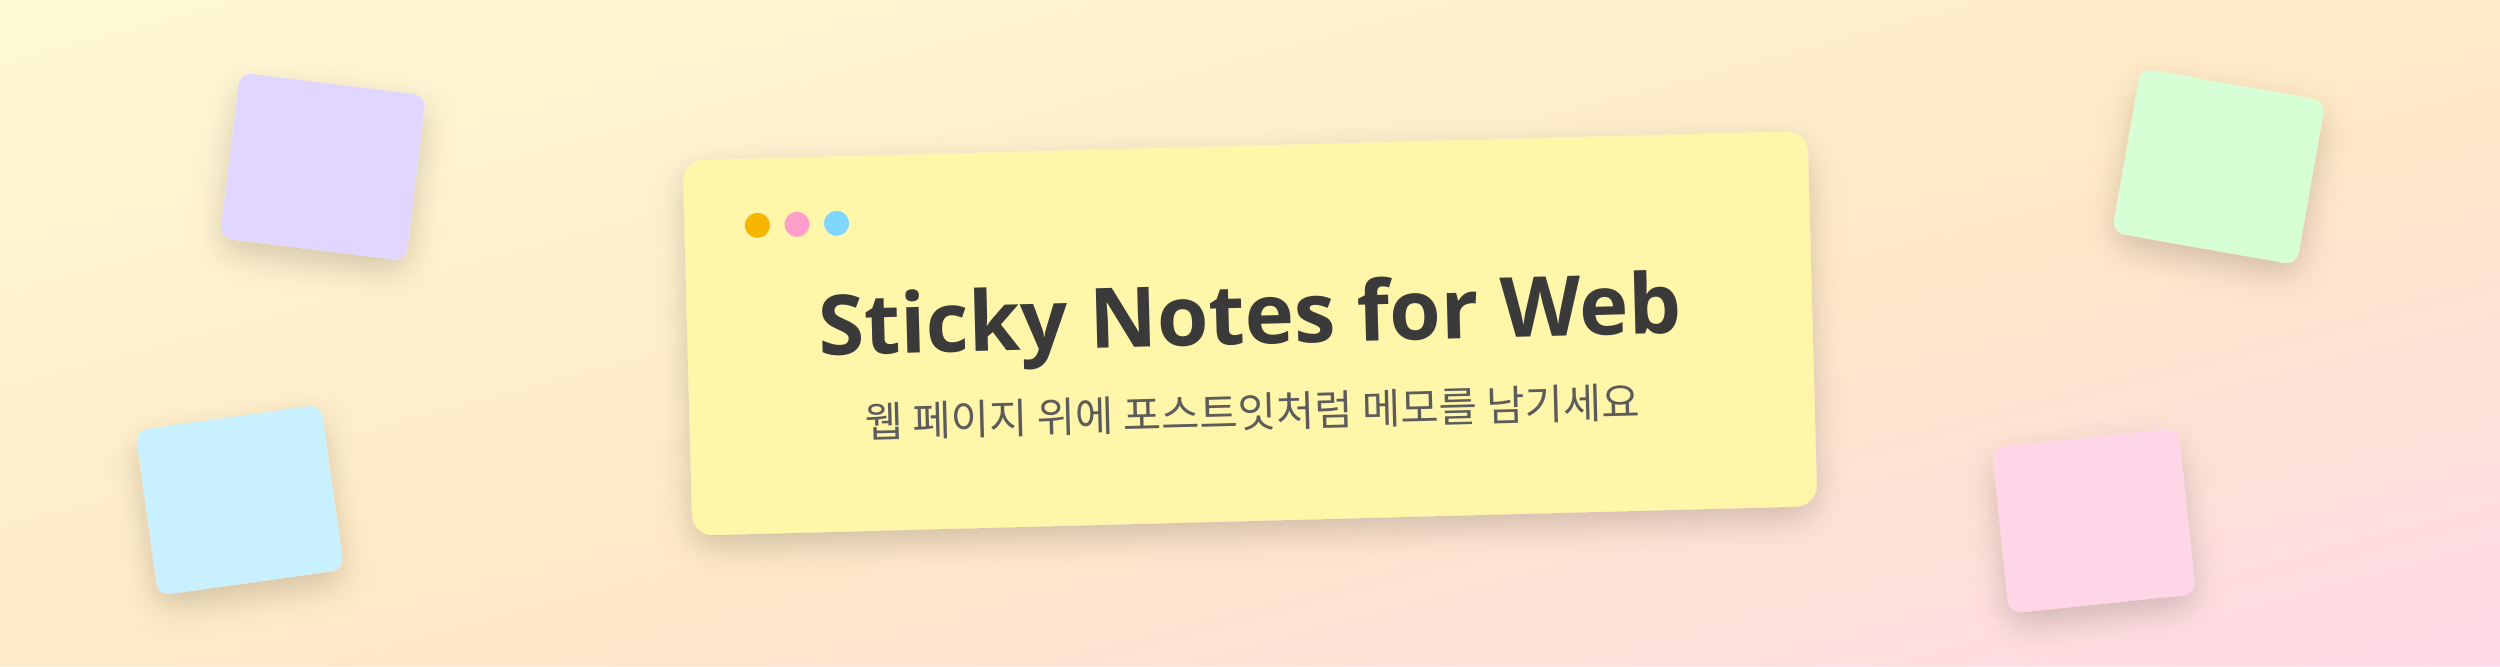
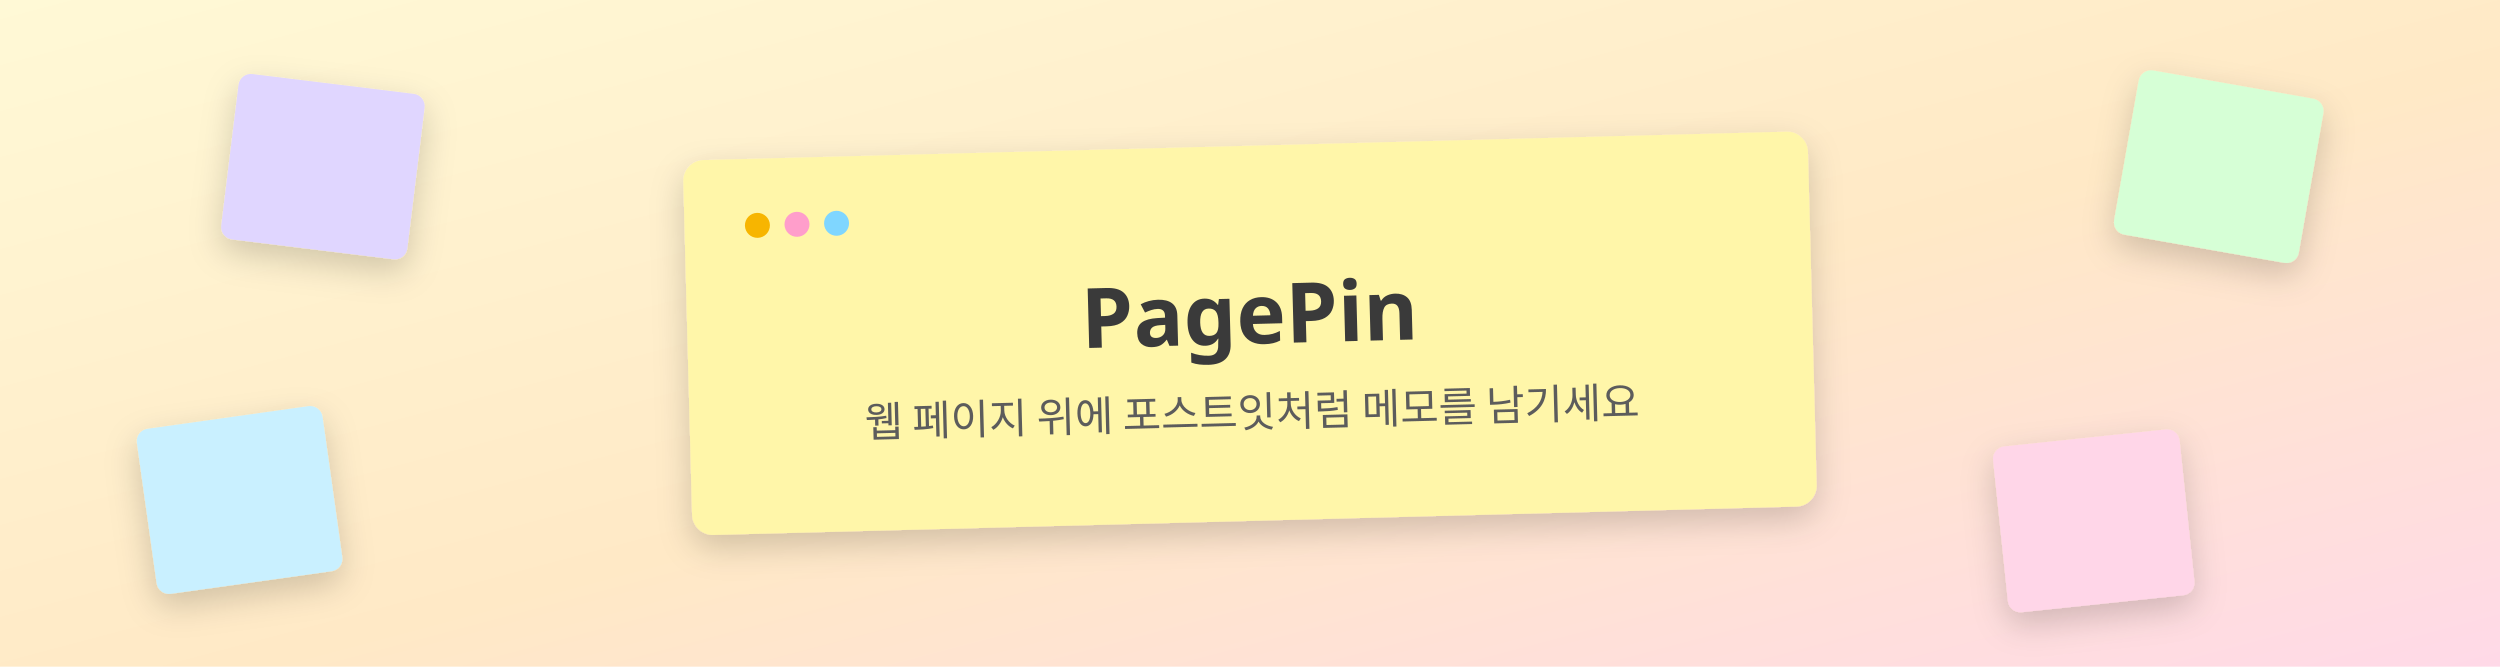
<svg xmlns="http://www.w3.org/2000/svg" width="1200" height="320" viewBox="0 0 1200 320">
  <defs>
    <linearGradient id="bg" x1="0" y1="0" x2="1" y2="1">
      <stop offset="0%" stop-color="#fff9d6" />
      <stop offset="55%" stop-color="#ffe9c6" />
      <stop offset="100%" stop-color="#ffd9e8" />
    </linearGradient>
    <filter id="shadow" x="-30%" y="-30%" width="160%" height="160%">
      <feDropShadow dx="0" dy="6" stdDeviation="8" flood-color="#000000" flood-opacity="0.18" />
    </filter>
  </defs>
  <rect width="1200" height="320" fill="url(#bg)" />
  <g filter="url(#shadow)">
    <rect x="70" y="200" width="90" height="80" rx="6" fill="#c9f0ff" transform="rotate(-8 115 240)" />
    <rect x="1020" y="40" width="90" height="80" rx="6" fill="#d6ffd6" transform="rotate(10 1065 80)" />
    <rect x="960" y="210" width="90" height="80" rx="6" fill="#ffd6e8" transform="rotate(-6 1005 250)" />
    <rect x="110" y="40" width="90" height="80" rx="6" fill="#e0d6ff" transform="rotate(7 155 80)" />
  </g>
  <g filter="url(#shadow)">
    <rect x="330" y="70" width="540" height="180" rx="10" fill="#fff6a9" transform="rotate(-1.5 600 160)" />
  </g>
  <g transform="rotate(-1.5 600 160)">
    <circle cx="365" cy="102" r="6" fill="#f7b500" />
    <circle cx="384" cy="102" r="6" fill="#ff9ecb" />
    <circle cx="403" cy="102" r="6" fill="#7fd6ff" />
-     <text x="330" y="165" text-anchor="middle" transform="translate(270 0)" font-family="'Segoe UI', 'Apple SD Gothic Neo', sans-serif" font-size="40" font-weight="700" fill="#3a3a3a">Sticky Notes for Web</text>
+     <text x="330" y="165" text-anchor="middle" transform="translate(270 0)" font-family="'Segoe UI', 'Apple SD Gothic Neo', sans-serif" font-size="40" font-weight="700" fill="#3a3a3a">PagePin</text>
    <text x="330" y="205" text-anchor="middle" transform="translate(270 0)" font-family="'Segoe UI', 'Apple SD Gothic Neo', sans-serif" font-size="20" fill="#5c5c5c">웹 페이지 위에 포스트잇처럼 메모를 남기세요</text>
  </g>
</svg>
